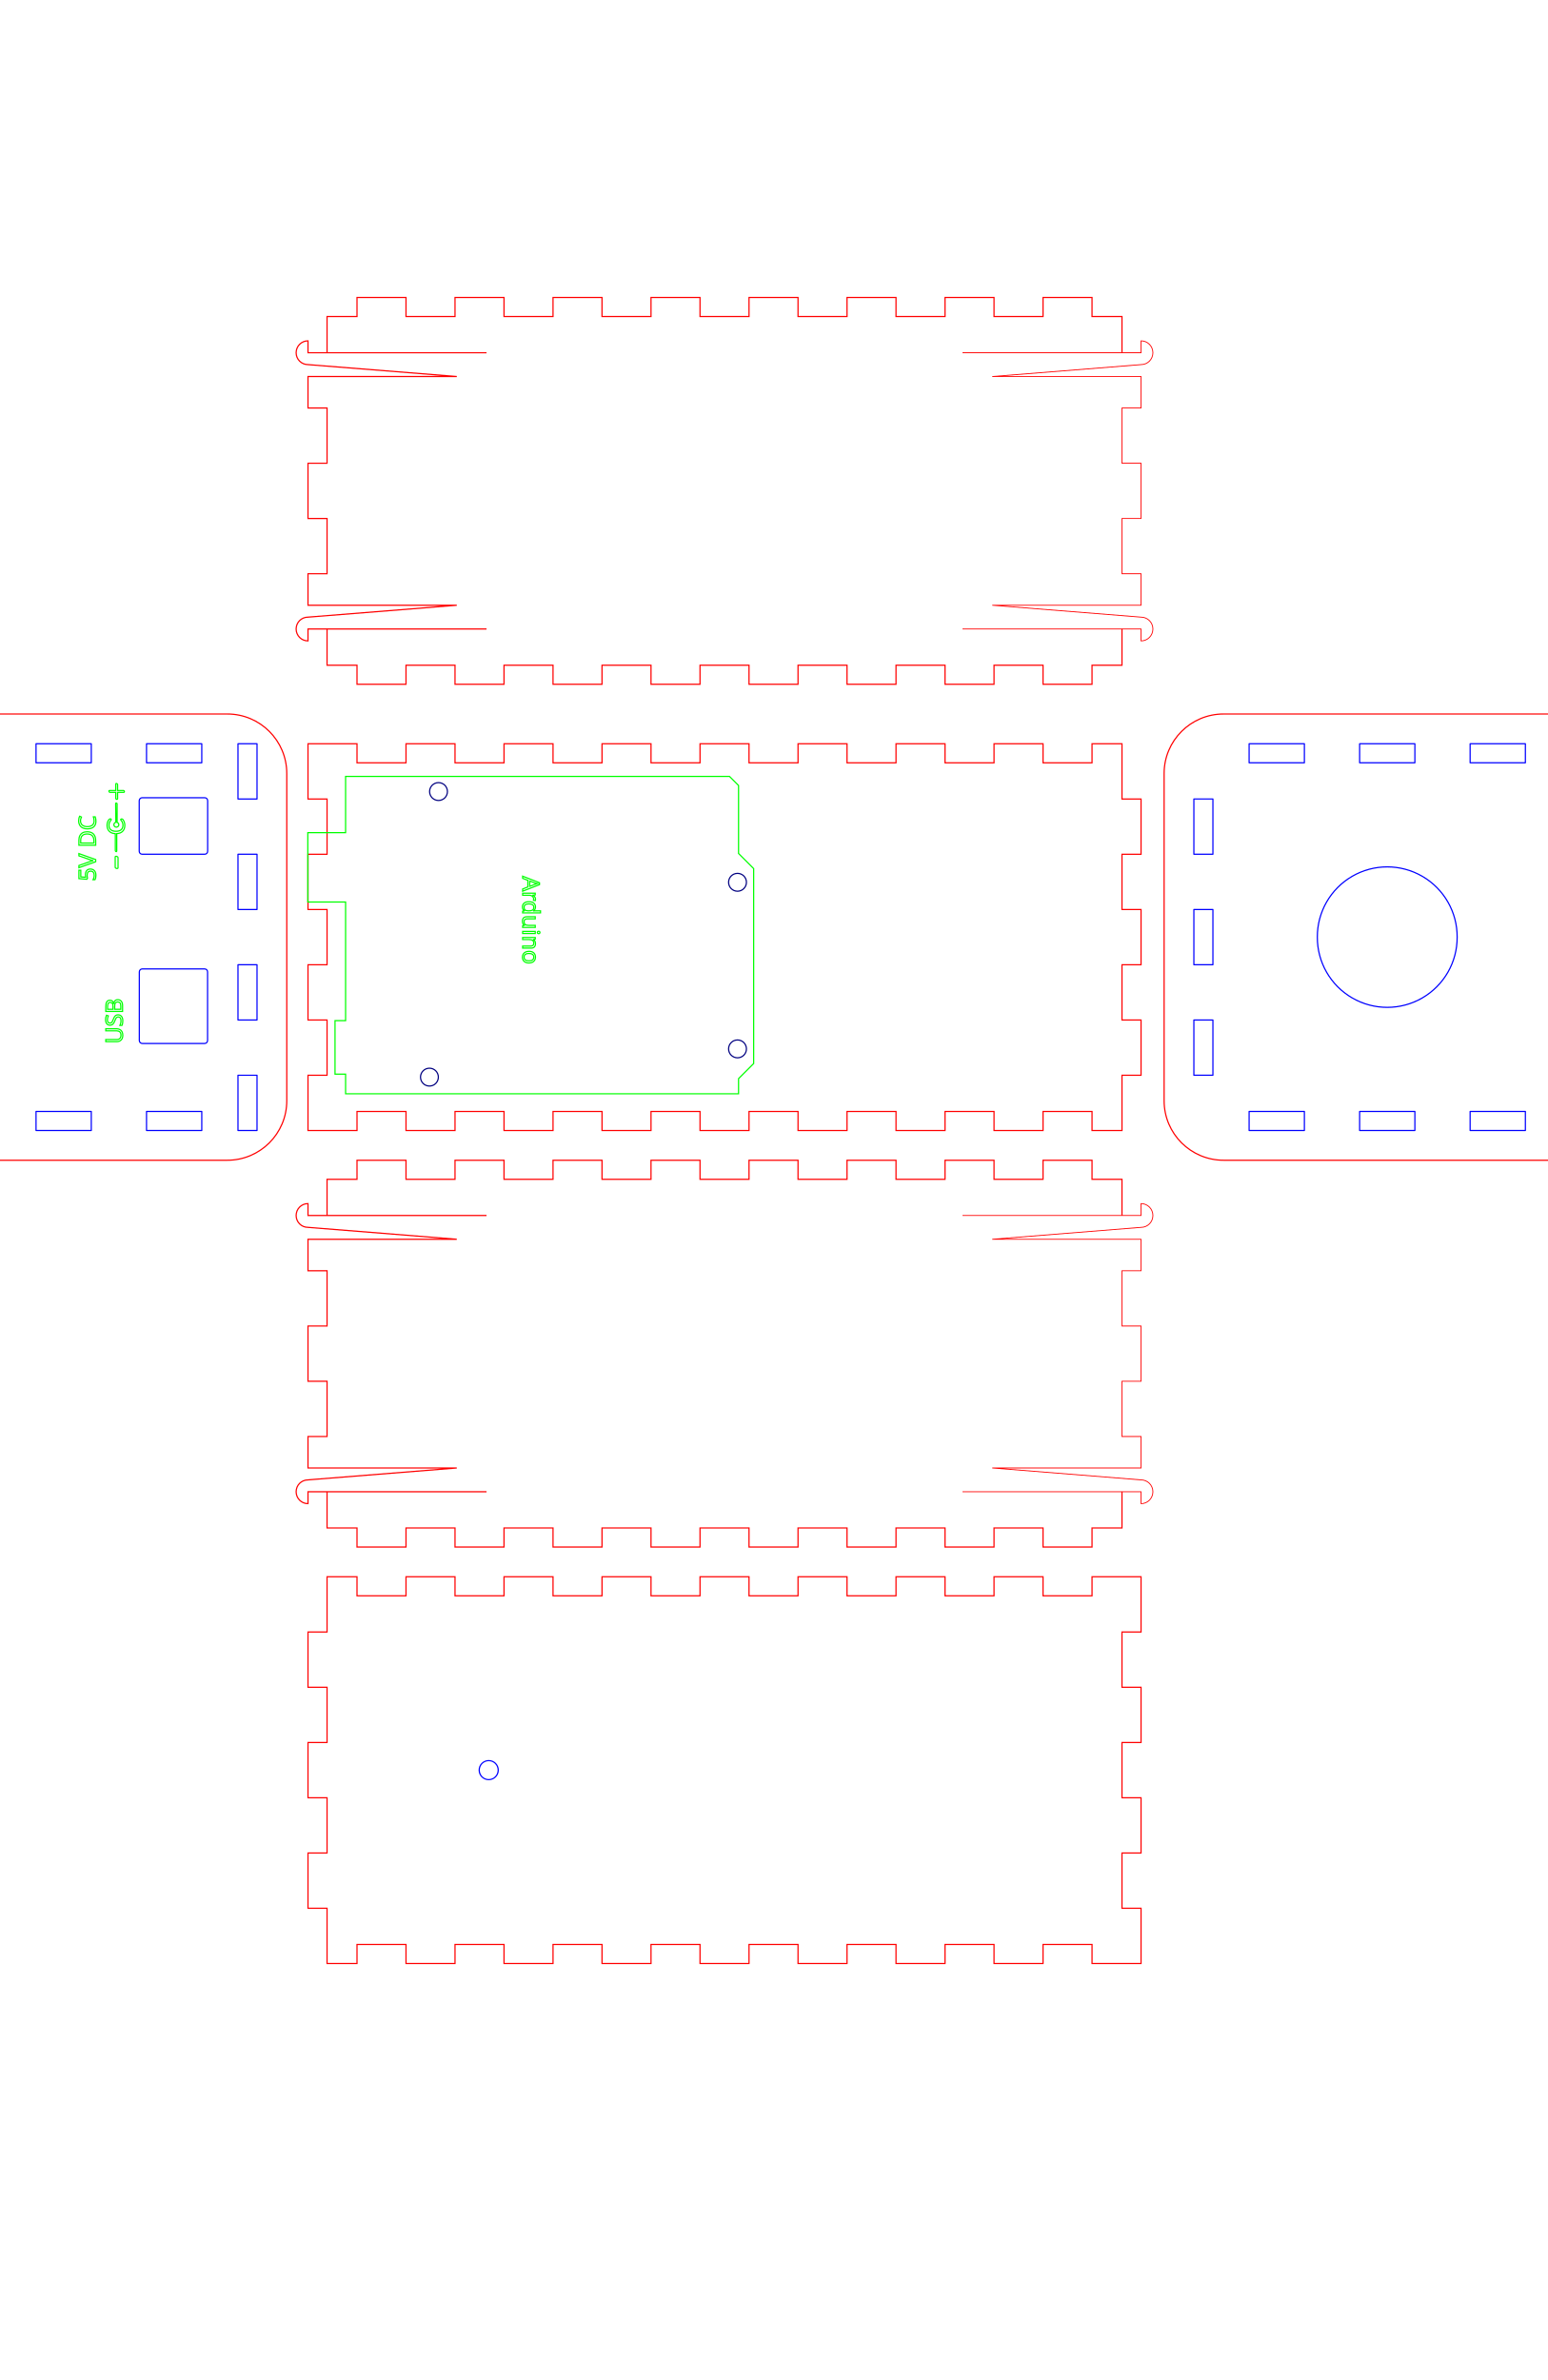
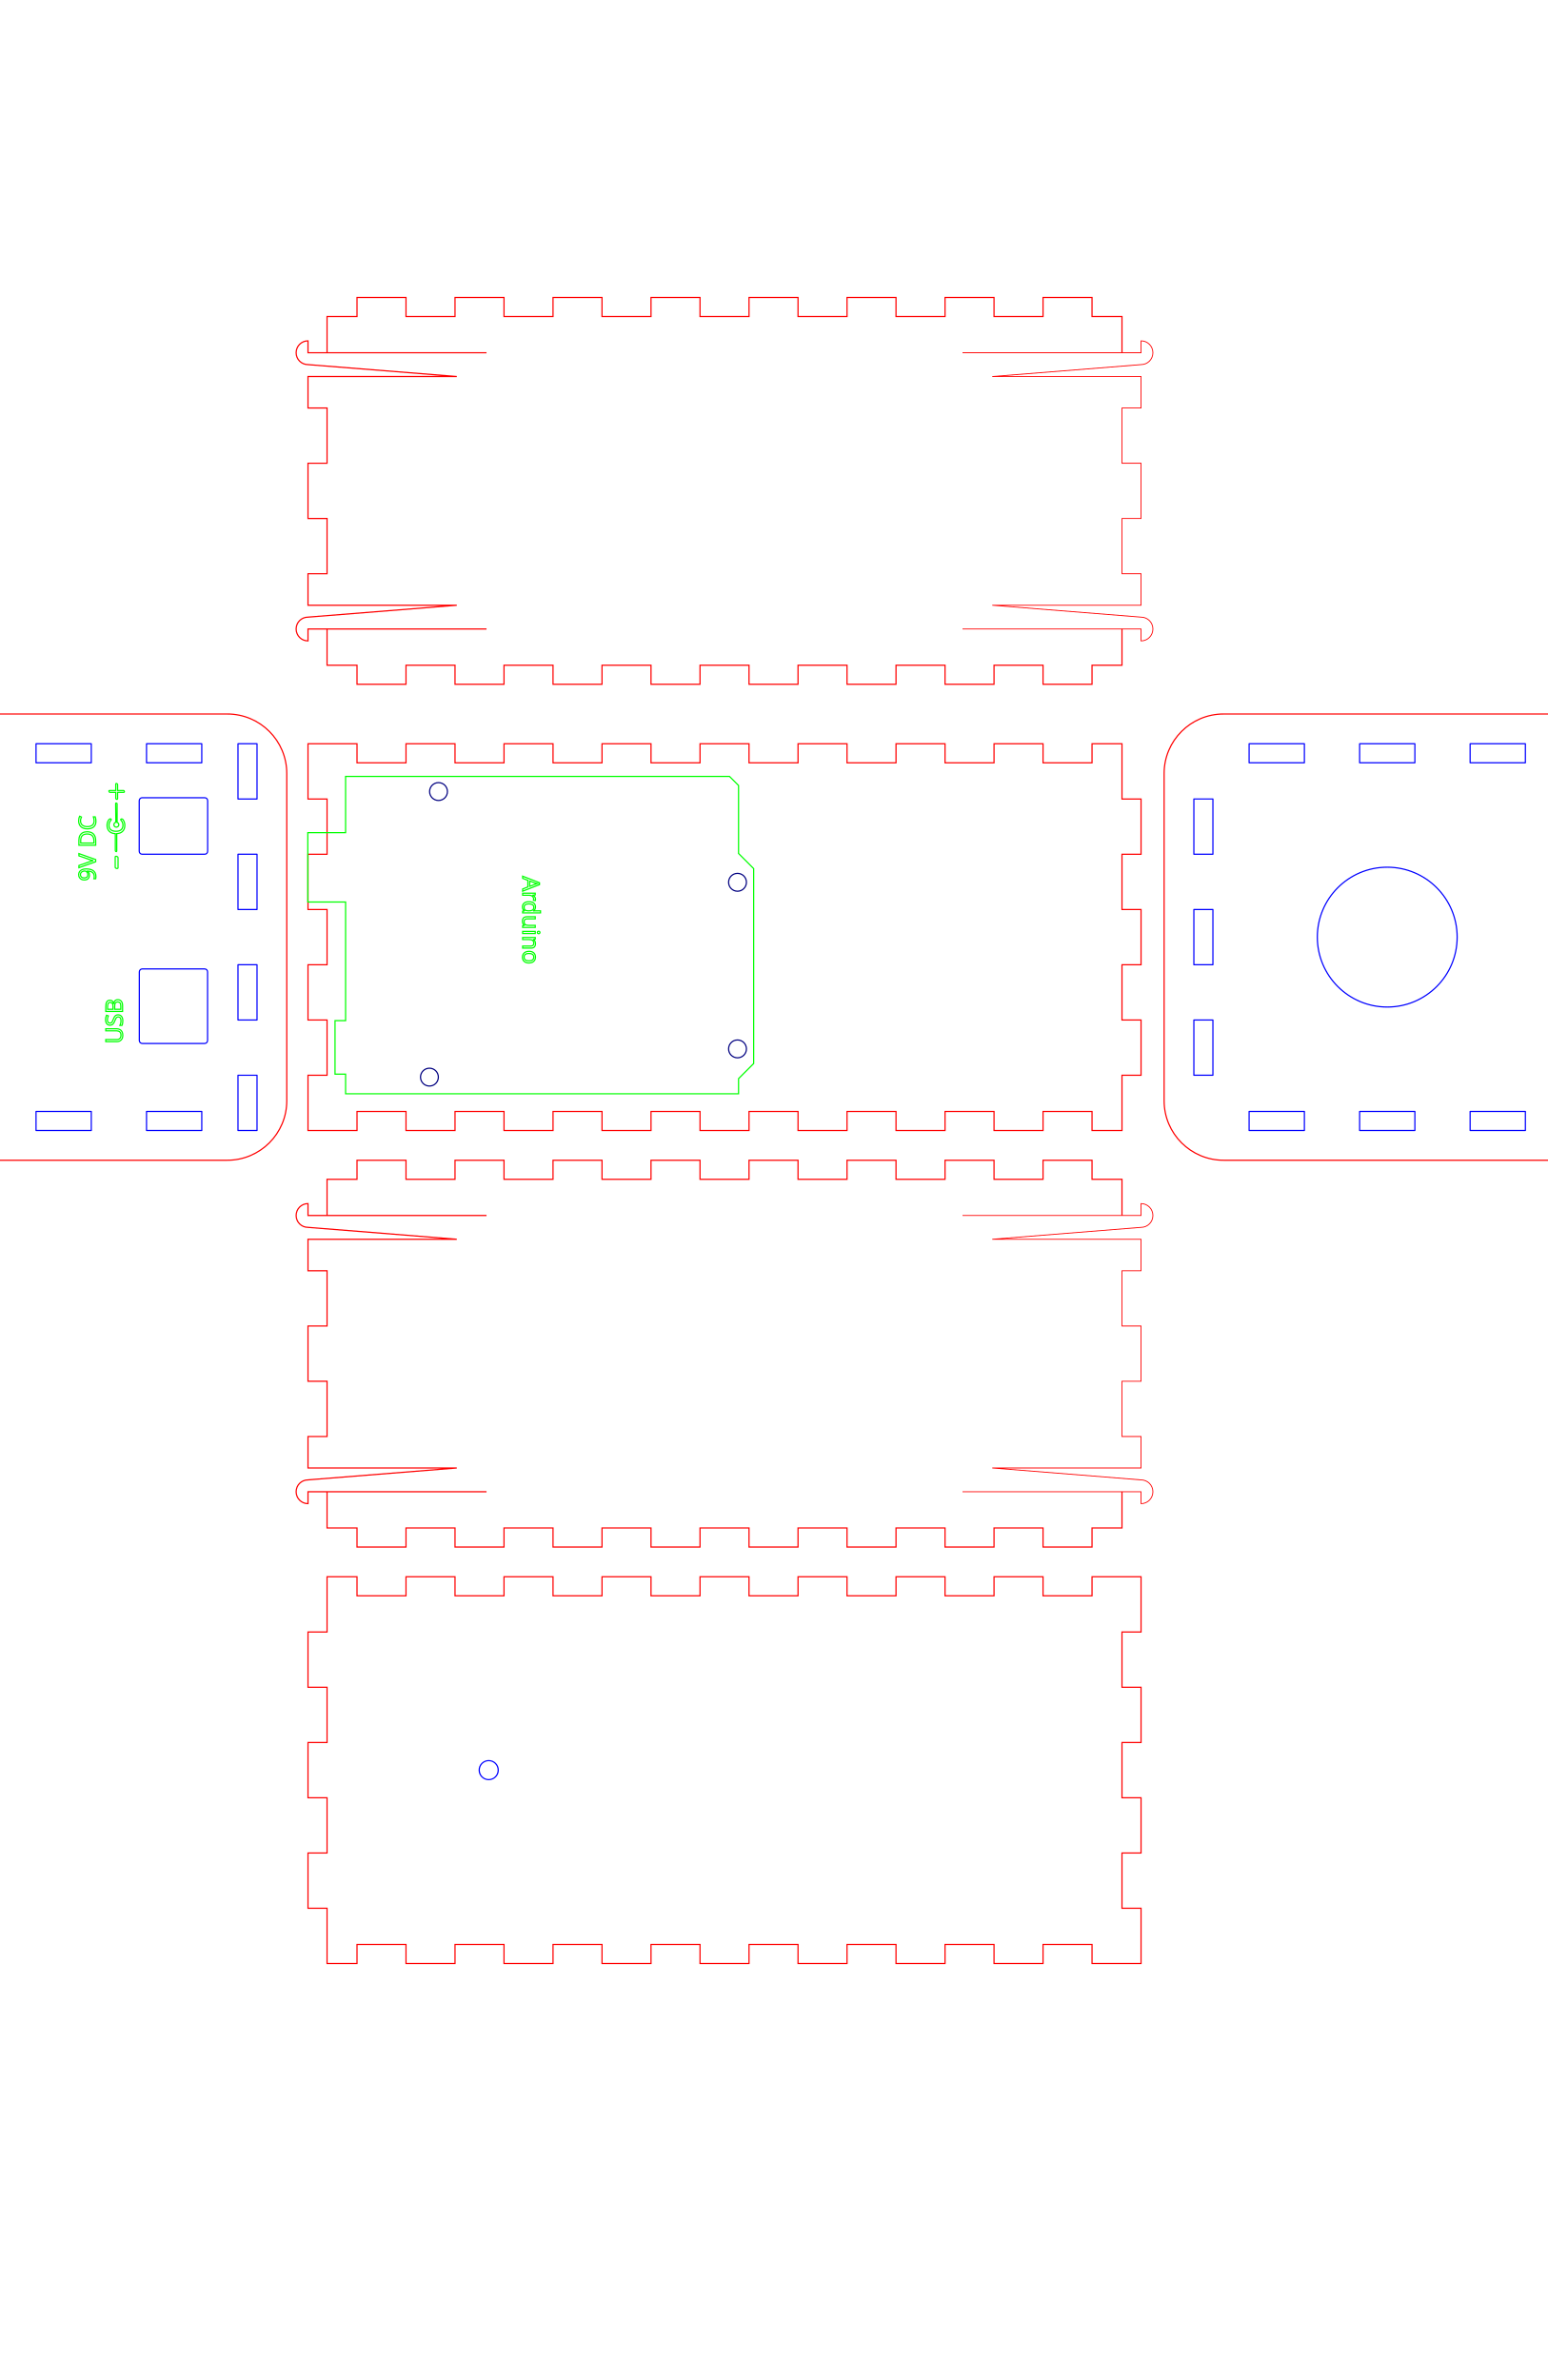
<svg xmlns="http://www.w3.org/2000/svg" width="921.26" height="1417.323" id="svg2" version="1.1">
  <defs id="defs4" />
  <g id="layer1" transform="translate(0,364.9606)">
    <path d="m 416.861,792.991 -29.188,0 0,11.338 -29.175,0 0,-11.338 -29.175,0 0,11.338 -29.188,0 0,-11.338 -29.175,0 0,11.338 -29.188,0 0,-11.338 -29.175,0 0,11.338 -17.837,0 0,-32.9 -11.35,0 0,-32.9 11.35,0 0,-32.9 -11.35,0 0,-32.9 11.35,0 0,-32.9 -11.35,0 0,-32.913 11.35,0 0,-32.9 17.837,0 0,11.338 29.175,0 0,-11.338 29.188,0 0,11.338 29.175,0 0,-11.338 29.188,0 0,11.338 29.175,0 0,-11.338 29.175,0 0,11.338 29.188,0 0,-11.338 29.175,0 0,11.338 29.188,0 0,-11.338 29.175,0 0,11.338 29.175,0 0,-11.338 29.188,0 0,11.338 29.175,0 0,-11.338 29.188,0 0,11.338 29.175,0 0,-11.338 29.188,0 0,32.9 -11.35,0 0,32.913 11.35,0 0,32.9 -11.35,0 0,32.9 11.35,0 0,32.9 -11.35,0 0,32.9 11.35,0 0,32.9 -29.188,0 0,-11.338 -29.175,0 0,11.338 -29.188,0 0,-11.338 -29.175,0 0,11.338 -29.188,0 0,-11.338 -29.175,0 0,11.338 -29.175,0 0,-11.338 -29.188,0 0,11.338 -29.175,0 z" style="fill:none;stroke:#ff0000;stroke-width:0.709;stroke-miterlimit:4;stroke-dasharray:none" id="path3123" />
    <path d="m 668.136,358.884 0,-21.562 -17.837,0 0,-11.338 -29.175,0 0,11.338 -29.188,0 0,-11.338 -29.175,0 0,11.338 -29.188,0 0,-11.338 -29.175,0 0,11.338 -29.175,0 0,-11.338 -29.188,0 0,11.338 -29.175,0 0,-11.338 -29.188,0 0,11.338 -29.175,0 0,-11.338 -29.175,0 0,11.338 -29.188,0 0,-11.338 -29.175,0 0,11.338 -29.188,0 0,-11.338 -29.175,0 0,11.338 -17.837,0 0,21.562 m 94.963,164.512 -106.312,0 0,7.094 c -3.914,0 -7.062,-3.18 -7.062,-7.094 0,-3.914 3.149,-7.062 7.062,-7.062 l 88.594,-7.094 -88.594,0 0,-18.744 11.35,0 0,-32.9 -11.35,0 0,-32.9 11.35,0 0,-32.9 -11.35,0 0,-18.756 88.594,0 -88.594,-7.094 c -3.914,0 -7.062,-3.149 -7.062,-7.062 0,-3.914 3.149,-7.094 7.062,-7.094 l 0,7.094 106.312,0 m -94.963,164.512 0,21.562 17.837,0 0,11.35 29.175,0 0,-11.35 29.188,0 0,11.35 29.175,0 0,-11.35 29.188,0 0,11.35 29.175,0 0,-11.35 29.175,0 0,11.35 29.188,0 0,-11.35 29.175,0 0,11.35 29.188,0 0,-11.35 29.175,0 0,11.35 29.175,0 0,-11.35 29.188,0 0,11.35 29.175,0 0,-11.35 29.188,0 0,11.35 29.175,0 0,-11.35 17.837,0 0,-21.562" style="fill:none;stroke:#ff0000;stroke-width:0.709;stroke-miterlimit:4;stroke-dasharray:none" id="path3539" />
    <path d="m 183.411,242.465 11.35,0 0,32.9 -11.35,0 0,32.913 29.188,0 0,-11.338 29.175,0 0,11.338 29.188,0 0,-11.338 29.175,0 0,11.338 29.188,0 0,-11.338 29.175,0 0,11.338 29.175,0 0,-11.338 29.188,0 0,11.338 29.175,0 0,-11.338 29.188,0 0,11.338 29.175,0 0,-11.338 29.175,0 0,11.338 29.188,0 0,-11.338 29.175,0 0,11.338 29.188,0 0,-11.338 29.175,0 0,11.338 17.837,0 0,-32.913 11.35,0 0,-32.9 -11.35,0 0,-32.9 11.35,0 0,-32.9 -11.35,0 0,-32.9 11.35,0 0,-32.9 -11.35,0 0,-32.913 -17.837,0 0,11.35 -29.175,0 0,-11.35 -29.188,0 0,11.35 -29.175,0 0,-11.35 -29.188,0 0,11.35 -29.175,0 0,-11.35 -29.175,0 0,11.35 -29.188,0 0,-11.35 -29.175,0 0,11.35 -29.188,0 0,-11.35 -29.175,0 0,11.35 -29.175,0 0,-11.35 -29.188,0 0,11.35 -29.175,0 0,-11.35 -29.188,0 0,11.35 -29.175,0 0,-11.35 -29.188,0 0,32.913 11.35,0 0,32.9 -11.35,0 0,32.9 11.35,0 0,32.9 -11.35,0 z" style="fill:none;stroke:#ff0000;stroke-width:0.709;stroke-miterlimit:4;stroke-dasharray:none" id="path3801" />
    <path d="m 668.136,9.62 0,21.562 -17.837,0 0,11.338 -29.175,0 0,-11.338 -29.188,0 0,11.338 -29.175,0 0,-11.338 -29.188,0 0,11.338 -29.175,0 0,-11.338 -29.175,0 0,11.338 -29.188,0 0,-11.338 -29.175,0 0,11.338 -29.188,0 0,-11.338 -29.175,0 0,11.338 -29.175,0 0,-11.338 -29.188,0 0,11.338 -29.175,0 0,-11.338 -29.188,0 0,11.338 -29.175,0 0,-11.338 -17.837,0 0,-21.562 m 94.963,-164.513 -106.312,0 0,-7.094 c -3.914,0 -7.062,3.18 -7.062,7.094 0,3.914 3.149,7.062 7.062,7.062 l 88.594,7.094 -88.594,0 0,18.744 11.35,0 0,32.9 -11.35,0 0,32.9 11.35,0 0,32.9 -11.35,0 0,18.756 88.594,0 -88.594,7.094 c -3.914,0 -7.062,3.149 -7.062,7.062 0,3.914 3.149,7.094 7.062,7.094 l 0,-7.094 106.312,0 m -94.963,-164.513 0,-21.562 17.837,0 0,-11.338 29.175,0 0,11.338 29.188,0 0,-11.338 29.175,0 0,11.338 29.188,0 0,-11.338 29.175,0 0,11.338 29.175,0 0,-11.338 29.188,0 0,11.338 29.175,0 0,-11.338 29.188,0 0,11.338 29.175,0 0,-11.338 29.175,0 0,11.338 29.188,0 0,-11.338 29.175,0 0,11.338 29.188,0 0,-11.338 29.175,0 0,11.338 17.837,0 0,21.562" style="fill:none;stroke:#ff0000;stroke-width:0.709;stroke-miterlimit:4;stroke-dasharray:none" id="path3921" />
    <rect style="fill:none;stroke:#0000ff;stroke-width:0.709;stroke-linecap:round;stroke-linejoin:round;stroke-miterlimit:4;stroke-opacity:1;stroke-dasharray:none;stroke-dashoffset:7.087" id="rect15615" width="40.748" height="33.661" x="82.912" y="-143.755" rx="1.772" ry="1.772" transform="scale(1,-1)" />
    <rect y="-256.446" x="82.966" height="44.413" width="40.642" id="rect15619" style="fill:none;stroke:#0000ff;stroke-width:0.709;stroke-linecap:round;stroke-linejoin:round;stroke-miterlimit:4;stroke-opacity:1;stroke-dasharray:none;stroke-dashoffset:7.087" rx="1.772" ry="1.772" transform="scale(1,-1)" />
-     <path style="fill:none;stroke:#0000ff;stroke-width:1.634;stroke-linecap:round;stroke-linejoin:round;stroke-miterlimit:4;stroke-opacity:1;stroke-dasharray:none;stroke-dashoffset:7.087" id="path15627" d="m 310.652,548.126 a 12.642,13.52 0 1 1 -25.284,0 12.642,13.52 0 1 1 25.284,0 z" transform="matrix(0.4484459,0,0,0.4193433,157.391,459.3189)" />
-     <path style="fill:none;stroke:#0000ff;stroke-width:0.79;stroke-linecap:round;stroke-linejoin:round;stroke-miterlimit:4;stroke-opacity:1;stroke-dasharray:none;stroke-dashoffset:7.087" id="path15629" d="m 830.357,544.319 a 46.41,46.41 0 1 1 -92.819,0 46.41,46.41 0 1 1 92.819,0 z" transform="matrix(0.897094,0,0,0.897094,122.8265,-295.2)" />
+     <path style="fill:none;stroke:#0000ff;stroke-width:1.634;stroke-linecap:round;stroke-linejoin:round;stroke-miterlimit:4;stroke-opacity:1;stroke-dasharray:none;stroke-dashoffset:7.087" id="path15627" d="m 310.652,548.126 c 0,7.467 -5.66,13.52 -12.642,13.52 -6.982,0 -12.642,-6.053 -12.642,-13.52 0,-7.467 5.66,-13.52 12.642,-13.52 6.982,0 12.642,6.053 12.642,13.52 z" transform="matrix(0.4484459,0,0,0.4193433,157.391,459.3189)" />
+     <path style="fill:none;stroke:#0000ff;stroke-width:0.79;stroke-linecap:round;stroke-linejoin:round;stroke-miterlimit:4;stroke-opacity:1;stroke-dasharray:none;stroke-dashoffset:7.087" id="path15629" d="m 830.357,544.319 c 0,25.631 -20.778,46.41 -46.41,46.41 -25.631,0 -46.41,-20.778 -46.41,-46.41 0,-25.631 20.778,-46.41 46.41,-46.41 25.631,0 46.41,20.778 46.41,46.41 z" transform="matrix(0.897094,0,0,0.897094,122.8265,-295.2)" />
    <path id="path15449" style="fill:none;stroke:#00ff00;stroke-width:0.709;stroke-linecap:butt;stroke-linejoin:miter;stroke-miterlimit:4;stroke-opacity:1;stroke-dasharray:none" d="m 205.803,286.401 c 0,-1.441 0,-5.589 0,-11.7 l -6.3,0 0,-31.86 6.3,0 c 0,-20.996 0,-46.695 0,-70.65 l -22.5,0 0,-41.31 22.5,0 c 0,-17.804 0,-30.669 0,-33.48 76.14,0 152.37,0 228.6,0 1.8,1.8 3.6,3.6 5.4,5.4 0,13.5 0,27 0,40.5 2.97,2.97 5.94,5.94 9,9 0,38.7 0,77.4 0,116.1 -2.97,2.97 -5.94,5.94 -9,9 0,2.97 0,5.94 0,9 -77.94,0 -155.97,0 -234,0 z" />
    <path id="path4003" style="fill:none;stroke:#000080;stroke-width:0.709;stroke-linecap:butt;stroke-linejoin:miter;stroke-miterlimit:5.992;stroke-opacity:1;stroke-dasharray:none" d="m 444.498,160.454 c 0,2.935 -2.379,5.315 -5.315,5.315 -2.935,0 -5.315,-2.38 -5.315,-5.315 0,-2.936 2.38,-5.315 5.315,-5.315 2.936,0 5.315,2.379 5.315,5.315 z" />
    <path id="path4005" style="fill:none;stroke:#000080;stroke-width:0.709;stroke-linecap:butt;stroke-linejoin:miter;stroke-miterlimit:5.992;stroke-opacity:1;stroke-dasharray:none" d="m 444.498,259.667 c 0,2.936 -2.379,5.315 -5.315,5.315 -2.935,0 -5.315,-2.379 -5.315,-5.315 0,-2.935 2.38,-5.315 5.315,-5.315 2.936,0 5.315,2.38 5.315,5.315 z" />
    <path id="path4007" style="fill:none;stroke:#000080;stroke-width:0.709;stroke-linecap:butt;stroke-linejoin:miter;stroke-miterlimit:5.992;stroke-opacity:1;stroke-dasharray:none" d="m 266.447,106.419 c 0,2.936 -2.379,5.315 -5.315,5.315 -2.935,0 -5.315,-2.379 -5.315,-5.315 0,-2.935 2.38,-5.315 5.315,-5.315 2.936,0 5.315,2.38 5.315,5.315 z" />
    <path id="path4009" style="fill:none;stroke:#000080;stroke-width:0.709;stroke-linecap:butt;stroke-linejoin:miter;stroke-miterlimit:5.992;stroke-opacity:1;stroke-dasharray:none" d="m 261.043,276.48 c 0,2.935 -2.38,5.315 -5.315,5.315 -2.935,0 -5.315,-2.38 -5.315,-5.315 0,-2.935 2.38,-5.315 5.315,-5.315 2.935,0 5.315,2.38 5.315,5.315 z" />
    <rect style="fill:none;stroke:#ff0000;stroke-width:0.709;stroke-linecap:round;stroke-linejoin:round;stroke-miterlimit:4;stroke-opacity:1;stroke-dasharray:none;stroke-dashoffset:7.087" id="rect16348" width="265.748" height="265.748" x="693.227" y="60.231" rx="35.433" ry="35.433" />
    <rect style="fill:none;stroke:#0000ff;stroke-width:0.709;stroke-linecap:round;stroke-linejoin:round;stroke-miterlimit:4;stroke-opacity:1;stroke-dasharray:none;stroke-dashoffset:7.087" id="rect16350" width="32.912" height="11.338" x="743.845" y="77.943" />
    <rect style="fill:none;stroke:#0000ff;stroke-width:0.709;stroke-linecap:round;stroke-linejoin:round;stroke-miterlimit:4;stroke-opacity:1;stroke-dasharray:none;stroke-dashoffset:7.087" id="rect16352" width="32.9" height="11.338" x="809.657" y="77.943" />
    <rect style="fill:none;stroke:#0000ff;stroke-width:0.709;stroke-linecap:round;stroke-linejoin:round;stroke-miterlimit:4;stroke-opacity:1;stroke-dasharray:none;stroke-dashoffset:7.087" id="rect16354" width="32.9" height="11.338" x="875.457" y="77.943" />
    <rect style="fill:none;stroke:#0000ff;stroke-width:0.709;stroke-linecap:round;stroke-linejoin:round;stroke-miterlimit:4;stroke-opacity:1;stroke-dasharray:none;stroke-dashoffset:7.087" id="rect16356" width="11.338" height="32.9" x="929.92" y="77.943" />
    <rect style="fill:none;stroke:#0000ff;stroke-width:0.709;stroke-linecap:round;stroke-linejoin:round;stroke-miterlimit:4;stroke-opacity:1;stroke-dasharray:none;stroke-dashoffset:7.087" id="rect16358" width="11.338" height="32.9" x="929.92" y="143.755" />
    <rect style="fill:none;stroke:#0000ff;stroke-width:0.709;stroke-linecap:round;stroke-linejoin:round;stroke-miterlimit:4;stroke-opacity:1;stroke-dasharray:none;stroke-dashoffset:7.087" id="rect16360" width="11.338" height="32.9" x="929.92" y="209.555" />
    <rect style="fill:none;stroke:#0000ff;stroke-width:0.709;stroke-linecap:round;stroke-linejoin:round;stroke-miterlimit:4;stroke-opacity:1;stroke-dasharray:none;stroke-dashoffset:7.087" id="rect16362" width="11.338" height="32.912" x="929.92" y="275.355" />
    <rect style="fill:none;stroke:#0000ff;stroke-width:0.709;stroke-linecap:round;stroke-linejoin:round;stroke-miterlimit:4;stroke-opacity:1;stroke-dasharray:none;stroke-dashoffset:7.087" id="rect16364" width="32.9" height="11.35" x="875.457" y="296.918" />
    <rect style="fill:none;stroke:#0000ff;stroke-width:0.709;stroke-linecap:round;stroke-linejoin:round;stroke-miterlimit:4;stroke-opacity:1;stroke-dasharray:none;stroke-dashoffset:7.087" id="rect16366" width="32.9" height="11.35" x="809.657" y="296.918" />
    <rect style="fill:none;stroke:#0000ff;stroke-width:0.709;stroke-linecap:round;stroke-linejoin:round;stroke-miterlimit:4;stroke-opacity:1;stroke-dasharray:none;stroke-dashoffset:7.087" id="rect16368" width="32.912" height="11.35" x="743.845" y="296.918" />
    <rect style="fill:none;stroke:#0000ff;stroke-width:0.709;stroke-linecap:round;stroke-linejoin:round;stroke-miterlimit:4;stroke-opacity:1;stroke-dasharray:none;stroke-dashoffset:7.087" id="rect16370" width="11.338" height="32.9" x="710.945" y="242.455" />
    <rect style="fill:none;stroke:#0000ff;stroke-width:0.709;stroke-linecap:round;stroke-linejoin:round;stroke-miterlimit:4;stroke-opacity:1;stroke-dasharray:none;stroke-dashoffset:7.087" id="rect16372" width="11.338" height="32.9" x="710.945" y="176.655" />
    <rect style="fill:none;stroke:#0000ff;stroke-width:0.709;stroke-linecap:round;stroke-linejoin:round;stroke-miterlimit:4;stroke-opacity:1;stroke-dasharray:none;stroke-dashoffset:7.087" id="rect16374" width="11.338" height="32.912" x="710.945" y="110.843" />
    <rect style="fill:none;stroke:#ff0000;stroke-width:0.709;stroke-linecap:round;stroke-linejoin:round;stroke-miterlimit:4;stroke-opacity:1;stroke-dasharray:none;stroke-dashoffset:7.087" id="rect16348-5" width="265.748" height="265.748" x="-94.973" y="-325.979" rx="35.433" ry="35.433" transform="scale(1,-1)" />
    <rect style="fill:none;stroke:#0000ff;stroke-width:0.709;stroke-linecap:round;stroke-linejoin:round;stroke-miterlimit:4;stroke-opacity:1;stroke-dasharray:none;stroke-dashoffset:7.087" id="rect16350-0" width="32.912" height="11.338" x="-44.355" y="-308.268" transform="scale(1,-1)" />
    <rect style="fill:none;stroke:#0000ff;stroke-width:0.709;stroke-linecap:round;stroke-linejoin:round;stroke-miterlimit:4;stroke-opacity:1;stroke-dasharray:none;stroke-dashoffset:7.087" id="rect16352-0" width="32.9" height="11.338" x="21.457" y="-308.268" transform="scale(1,-1)" />
    <rect style="fill:none;stroke:#0000ff;stroke-width:0.709;stroke-linecap:round;stroke-linejoin:round;stroke-miterlimit:4;stroke-opacity:1;stroke-dasharray:none;stroke-dashoffset:7.087" id="rect16354-2" width="32.9" height="11.338" x="87.257" y="-308.268" transform="scale(1,-1)" />
    <rect style="fill:none;stroke:#0000ff;stroke-width:0.709;stroke-linecap:round;stroke-linejoin:round;stroke-miterlimit:4;stroke-opacity:1;stroke-dasharray:none;stroke-dashoffset:7.087" id="rect16356-6" width="11.338" height="32.9" x="141.72" y="-308.268" transform="scale(1,-1)" />
    <rect style="fill:none;stroke:#0000ff;stroke-width:0.709;stroke-linecap:round;stroke-linejoin:round;stroke-miterlimit:4;stroke-opacity:1;stroke-dasharray:none;stroke-dashoffset:7.087" id="rect16358-1" width="11.338" height="32.9" x="141.72" y="-242.455" transform="scale(1,-1)" />
    <rect style="fill:none;stroke:#0000ff;stroke-width:0.709;stroke-linecap:round;stroke-linejoin:round;stroke-miterlimit:4;stroke-opacity:1;stroke-dasharray:none;stroke-dashoffset:7.087" id="rect16360-3" width="11.338" height="32.9" x="141.72" y="-176.655" transform="scale(1,-1)" />
    <rect style="fill:none;stroke:#0000ff;stroke-width:0.709;stroke-linecap:round;stroke-linejoin:round;stroke-miterlimit:4;stroke-opacity:1;stroke-dasharray:none;stroke-dashoffset:7.087" id="rect16362-7" width="11.338" height="32.912" x="141.72" y="-110.855" transform="scale(1,-1)" />
    <rect style="fill:none;stroke:#0000ff;stroke-width:0.709;stroke-linecap:round;stroke-linejoin:round;stroke-miterlimit:4;stroke-opacity:1;stroke-dasharray:none;stroke-dashoffset:7.087" id="rect16364-4" width="32.9" height="11.35" x="87.257" y="-89.293" transform="scale(1,-1)" />
    <rect style="fill:none;stroke:#0000ff;stroke-width:0.709;stroke-linecap:round;stroke-linejoin:round;stroke-miterlimit:4;stroke-opacity:1;stroke-dasharray:none;stroke-dashoffset:7.087" id="rect16366-9" width="32.9" height="11.35" x="21.457" y="-89.293" transform="scale(1,-1)" />
    <rect style="fill:none;stroke:#0000ff;stroke-width:0.709;stroke-linecap:round;stroke-linejoin:round;stroke-miterlimit:4;stroke-opacity:1;stroke-dasharray:none;stroke-dashoffset:7.087" id="rect16368-7" width="32.912" height="11.35" x="-44.355" y="-89.293" transform="scale(1,-1)" />
    <rect style="fill:none;stroke:#0000ff;stroke-width:0.709;stroke-linecap:round;stroke-linejoin:round;stroke-miterlimit:4;stroke-opacity:1;stroke-dasharray:none;stroke-dashoffset:7.087" id="rect16370-8" width="11.338" height="32.9" x="-77.255" y="-143.755" transform="scale(1,-1)" />
    <rect style="fill:none;stroke:#0000ff;stroke-width:0.709;stroke-linecap:round;stroke-linejoin:round;stroke-miterlimit:4;stroke-opacity:1;stroke-dasharray:none;stroke-dashoffset:7.087" id="rect16372-3" width="11.338" height="32.9" x="-77.255" y="-209.555" transform="scale(1,-1)" />
    <rect style="fill:none;stroke:#0000ff;stroke-width:0.709;stroke-linecap:round;stroke-linejoin:round;stroke-miterlimit:4;stroke-opacity:1;stroke-dasharray:none;stroke-dashoffset:7.087" id="rect16374-9" width="11.338" height="32.912" x="-77.255" y="-275.368" transform="scale(1,-1)" />
    <path style="fill:none;stroke:#ff0000;stroke-width:0.5;stroke-linecap:butt;stroke-linejoin:miter;stroke-miterlimit:4;stroke-opacity:1;stroke-dasharray:none;display:inline" d="m 573.173,-154.893 106.312,0 0,-7.094 c 3.914,0 7.062,3.18 7.062,7.094 0,3.914 -3.149,7.062 -7.062,7.062 l -88.594,7.094 88.594,0 0,18.744 -11.35,0 0,32.9 11.35,0 0,32.9 -11.35,0 0,32.9 11.35,0 0,18.756 -88.594,0 88.594,7.094 c 3.914,0 7.062,3.149 7.062,7.062 0,3.914 -3.149,7.094 -7.062,7.094 l 0,-7.094 -106.312,0" id="path3164" />
    <path id="path16442-9" d="m 573.173,523.397 106.312,0 0,7.094 c 3.914,0 7.062,-3.18 7.062,-7.094 0,-3.914 -3.149,-7.062 -7.062,-7.062 l -88.594,-7.094 88.594,0 0,-18.744 -11.35,0 0,-32.9 11.35,0 0,-32.9 -11.35,0 0,-32.9 11.35,0 0,-18.756 -88.594,0 88.594,-7.094 c 3.914,0 7.062,-3.149 7.062,-7.062 0,-3.914 -3.149,-7.094 -7.062,-7.094 l 0,7.094 -106.312,0" style="fill:none;stroke:#ff0000;stroke-width:0.5;stroke-linecap:butt;stroke-linejoin:miter;stroke-miterlimit:4;stroke-opacity:1;stroke-dasharray:none;display:inline" />
    <g id="g16490" transform="matrix(-1,0,0,-1,123.0584,317.2881)">
      <path id="path3098" style="font-size:14px;font-style:normal;font-variant:normal;font-weight:normal;font-stretch:normal;text-align:center;line-height:125%;letter-spacing:0px;word-spacing:0px;text-anchor:middle;fill:none;stroke:#00ff00;stroke-width:0.709;stroke-miterlimit:4.15;stroke-dasharray:none;font-family:Linux Libertine O;-inkscape-font-specification:Linux Libertine O" d="m 57.641,210.404 -3.51,0 0,-3.643 c 0,-0.265 -0.419,-0.552 -0.751,-0.552 -0.177,0 -0.353,0.132 -0.353,0.331 l 0,3.864 -3.753,0 c -0.199,0 -0.331,0.177 -0.331,0.353 0,0.331 0.287,0.751 0.552,0.751 l 3.533,0 0,3.599 c 0,0.287 0.508,0.596 0.729,0.596 0.177,0 0.375,-0.088 0.375,-0.309 l 0,-3.886 3.797,0 c 0.221,0 0.309,-0.199 0.309,-0.375 0,-0.221 -0.309,-0.729 -0.596,-0.729 m -3.859,-20.76 c -0.77,0 -1.5,0.699 -1.5,1.469 0,0.609 0.463,1.193 1.031,1.406 l 0,11.062 c 0,0.23 0.35,0.469 0.562,0.469 0.159,0 0.312,-0.055 0.312,-0.25 0,0 -0.026,-11.166 -0.062,-11.219 0.628,-0.17 1.125,-0.815 1.125,-1.469 0,-0.77 -0.699,-1.469 -1.469,-1.469 z m 0.062,-14.562 c -0.138,0 -0.312,0.061 -0.312,0.25 l 0,10.469 c -1.407,0.081 -2.554,0.483 -3.406,1.281 -0.943,0.889 -1.406,2.111 -1.406,3.656 0,0.602 0.086,1.181 0.25,1.719 0.164,0.542 0.391,1.048 0.719,1.531 0.756,1.048 1.766,0.438 1.469,0 -0.433,-0.465 -0.786,-0.971 -1,-1.5 -0.214,-0.524 -0.312,-1.064 -0.312,-1.656 0,-1.167 0.352,-2.068 1.062,-2.688 0.715,-0.62 1.749,-0.938 3.094,-0.938 1.349,0 2.383,0.318 3.094,0.938 0.715,0.62 1.062,1.521 1.062,2.688 -1e-5,0.592 -0.098,1.132 -0.312,1.656 -0.214,0.529 -0.536,1.035 -0.969,1.5 -0.32,0.315 0.477,1.25 1.469,0 0.324,-0.474 0.559,-0.989 0.719,-1.531 0.164,-0.538 0.25,-1.108 0.25,-1.719 -1e-5,-1.545 -0.49,-2.768 -1.438,-3.656 -0.867,-0.817 -2.045,-1.215 -3.5,-1.281 l 0,-10.281 c 0,-0.206 -0.325,-0.438 -0.531,-0.438 z m -1.084,-3.515 c 0,0.368 0.793,0.765 1.133,0.765 0.283,0 0.567,-0.113 0.567,-0.397 l 0,-6.205 c 0,-0.34 -0.652,-0.708 -1.162,-0.708 -0.283,0 -0.538,0.17 -0.538,0.425 l 0,6.12" />
      <text transform="matrix(0,1,-1,0,0,0)" id="text3073" y="-66.068" x="189.811" style="font-size:14px;font-style:normal;font-variant:normal;font-weight:normal;font-stretch:normal;text-align:center;line-height:125%;letter-spacing:0px;word-spacing:0px;text-anchor:middle;fill:none;stroke:#00ff00;stroke-width:0.709;stroke-miterlimit:4;stroke-dasharray:none;font-family:Linux Libertine O;-inkscape-font-specification:Linux Libertine O" xml:space="preserve">
-         <tspan id="tspan3077" y="-66.068" x="189.811">5V DC</tspan>
+         <tspan id="tspan3077" y="-66.068" x="189.811">9V DC</tspan>
      </text>
    </g>
    <text transform="matrix(0,-1,1,0,0,0)" id="text3073-1" y="72.992" x="-234.023" style="font-size:14px;font-style:normal;font-variant:normal;font-weight:normal;font-stretch:normal;text-align:center;line-height:125%;letter-spacing:0px;word-spacing:0px;text-anchor:middle;fill:none;stroke:#00ff00;stroke-width:0.709;stroke-miterlimit:4;stroke-dasharray:none;font-family:Linux Libertine O;-inkscape-font-specification:Linux Libertine O" xml:space="preserve">
      <tspan id="tspan3077-6" y="72.992" x="-234.023">USB</tspan>
    </text>
    <text id="text3073-1-4" y="-37.278" x="-193.323" style="font-size:14px;font-style:normal;font-variant:normal;font-weight:normal;font-stretch:normal;text-align:center;line-height:125%;letter-spacing:0px;word-spacing:0px;text-anchor:middle;fill:none;stroke:#00ff00;stroke-width:0.709;stroke-miterlimit:4;stroke-dasharray:none;font-family:Linux Libertine O;-inkscape-font-specification:Linux Libertine O" xml:space="preserve" transform="matrix(0,-1,1,0,0,0)">
      <tspan id="tspan3077-6-2" y="-37.278" x="-193.323">github.com/DefProc/GSM_IR</tspan>
    </text>
    <text id="text3073-1-1" y="-311.237" x="192.139" style="font-size:14px;font-style:normal;font-variant:normal;font-weight:normal;font-stretch:normal;text-align:center;line-height:125%;letter-spacing:0px;word-spacing:0px;text-anchor:middle;fill:none;stroke:#00ff00;stroke-width:0.709;stroke-miterlimit:4;stroke-dasharray:none;font-family:Linux Libertine O;-inkscape-font-specification:Linux Libertine O" xml:space="preserve" transform="matrix(0,1,-1,0,0,0)">
      <tspan id="tspan3077-6-8" y="-311.237" x="192.139">Arduino</tspan>
    </text>
  </g>
</svg>
